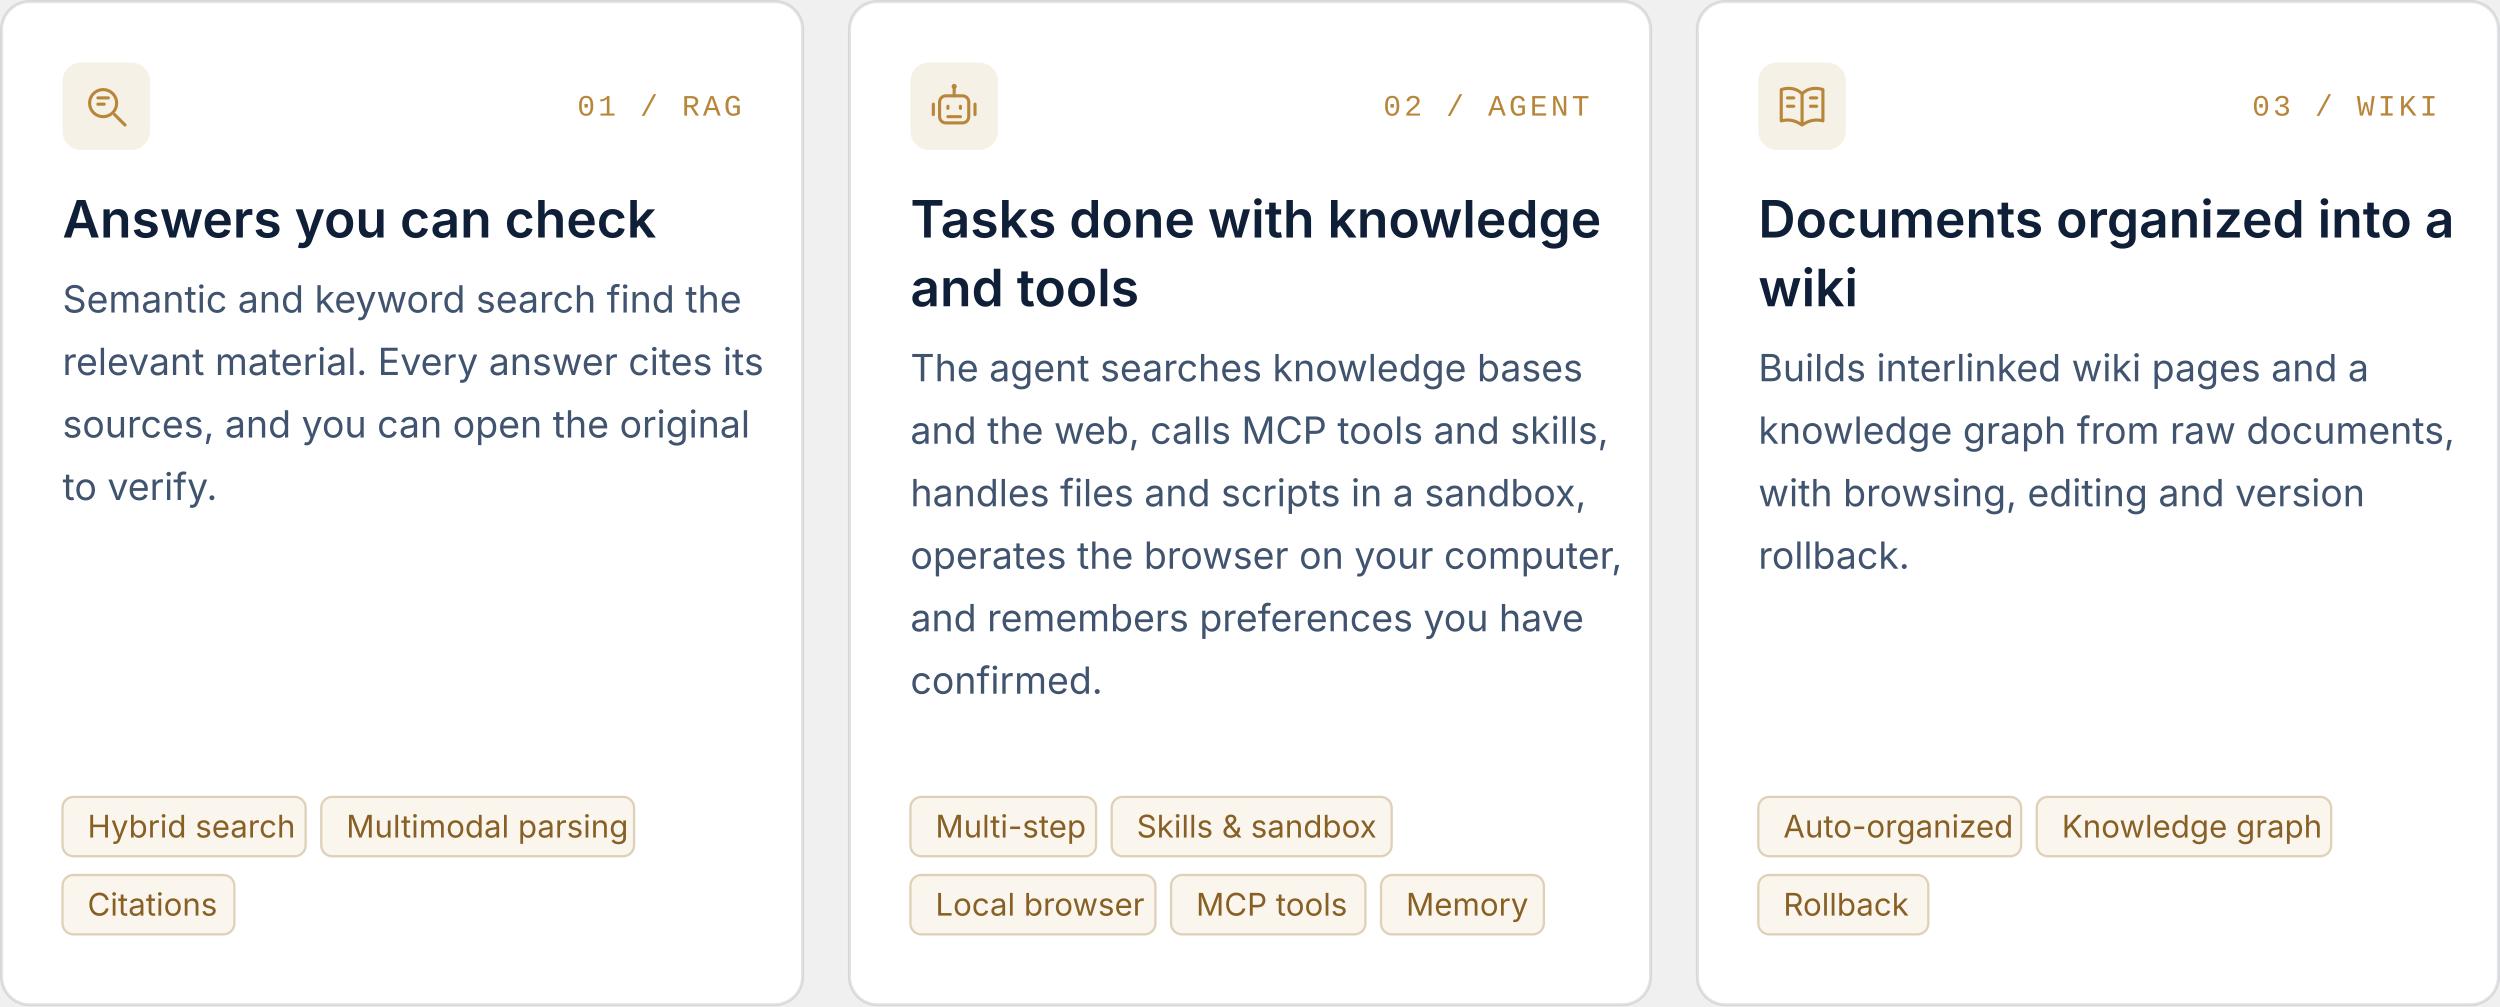
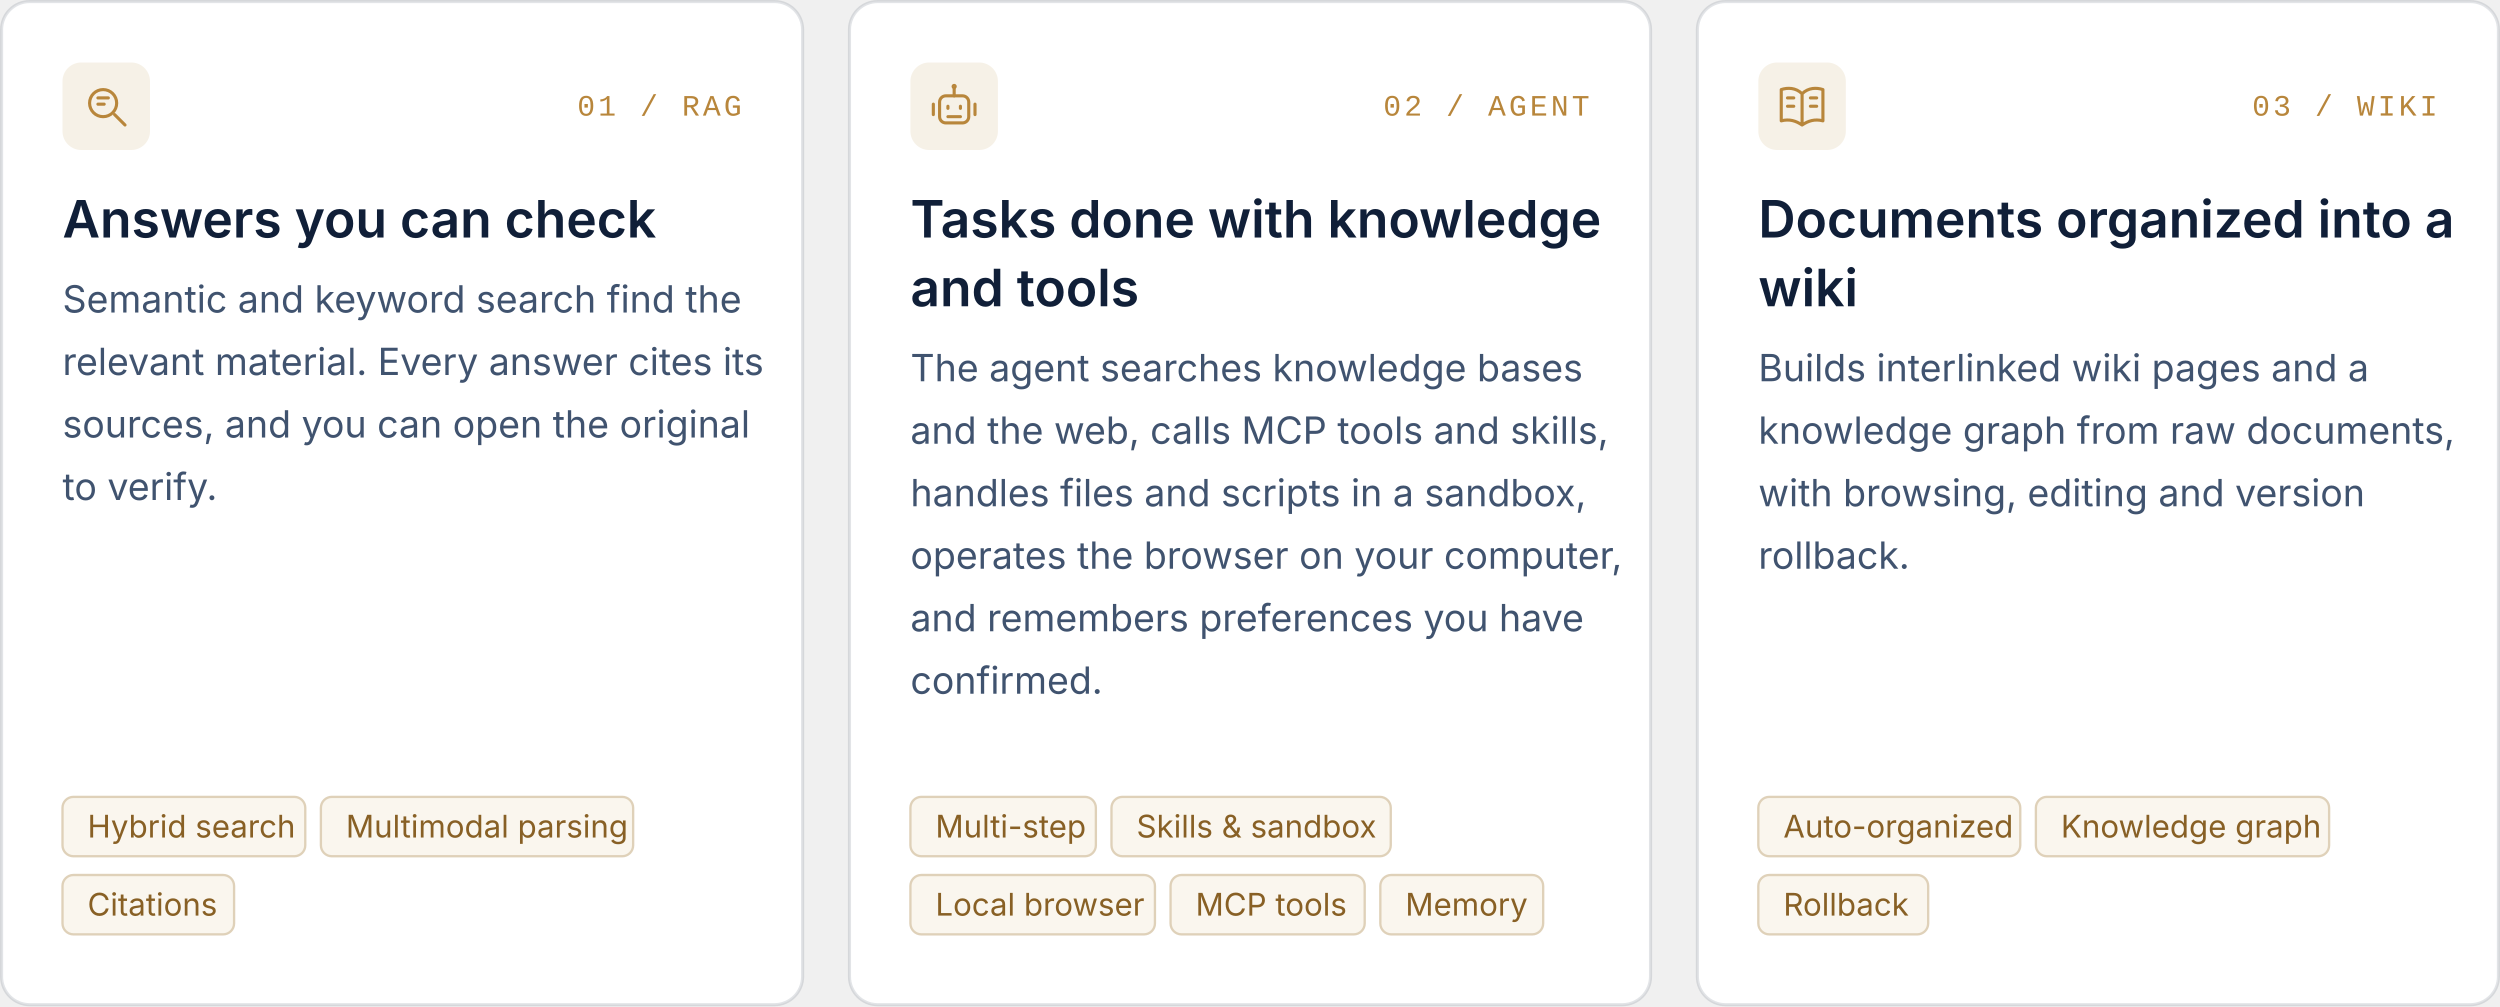
<svg xmlns="http://www.w3.org/2000/svg" viewBox="0 0 1600 644" width="1600" height="644" role="img">
  <rect x="1.0" y="1" width="512.667" height="642" rx="18" fill="#ffffff" stroke="rgba(16,31,56,.12)" stroke-width="2" />
  <rect x="40.0" y="40" width="56" height="56" rx="12" fill="#f6f1e7" />
  <g transform="translate(52.0 52) scale(1.333333)" fill="none" stroke="#b8863b" stroke-width="1.5" stroke-linecap="round" stroke-linejoin="round">
    <circle cx="10.5" cy="10.5" r="6.5" />
    <path d="m16 16 5 5M8 8h5M8 11h3" />
  </g>
  <text x="474.667" y="74" text-anchor="end" font-family="'JetBrains Mono', SFMono-Regular, 'SF Mono', Menlo, Consolas, 'Liberation Mono', monospace" font-size="19" letter-spacing="2" fill="#b8863b">01 / RAG</text>
  <text x="40.0" y="152" font-family="Inter, -apple-system, BlinkMacSystemFont, 'Segoe UI', 'PingFang SC', 'Hiragino Sans GB', 'Noto Sans CJK SC', 'Microsoft YaHei', sans-serif" font-size="33" font-weight="600" fill="#101f38">Answers you can check</text>
  <text x="40.0" y="200" font-family="Inter, -apple-system, BlinkMacSystemFont, 'Segoe UI', 'PingFang SC', 'Hiragino Sans GB', 'Noto Sans CJK SC', 'Microsoft YaHei', sans-serif" font-size="24" fill="#40536f">Semantic and keyword search find the</text>
  <text x="40.0" y="240" font-family="Inter, -apple-system, BlinkMacSystemFont, 'Segoe UI', 'PingFang SC', 'Hiragino Sans GB', 'Noto Sans CJK SC', 'Microsoft YaHei', sans-serif" font-size="24" fill="#40536f">relevant material. Every answer cites its</text>
  <text x="40.0" y="280" font-family="Inter, -apple-system, BlinkMacSystemFont, 'Segoe UI', 'PingFang SC', 'Hiragino Sans GB', 'Noto Sans CJK SC', 'Microsoft YaHei', sans-serif" font-size="24" fill="#40536f">sources, and you can open the original</text>
  <text x="40.0" y="320" font-family="Inter, -apple-system, BlinkMacSystemFont, 'Segoe UI', 'PingFang SC', 'Hiragino Sans GB', 'Noto Sans CJK SC', 'Microsoft YaHei', sans-serif" font-size="24" fill="#40536f">to verify.</text>
-   <rect x="40.0" y="510" width="155.6" height="38" rx="7" fill="#faf6ee" stroke="#dfd1b9" stroke-width="1.5" />
+   <rect x="40.0" y="510" width="155.372" height="38" rx="7" fill="#faf6ee" stroke="#dfd1b9" stroke-width="1.5" />
  <text x="56.0" y="536" font-family="Inter, -apple-system, BlinkMacSystemFont, 'Segoe UI', 'PingFang SC', 'Hiragino Sans GB', 'Noto Sans CJK SC', 'Microsoft YaHei', sans-serif" font-size="20" fill="#886025">Hybrid search</text>
-   <rect x="205.6" y="510" width="200.2" height="38" rx="7" fill="#faf6ee" stroke="#dfd1b9" stroke-width="1.5" />
-   <text x="221.6" y="536" font-family="Inter, -apple-system, BlinkMacSystemFont, 'Segoe UI', 'PingFang SC', 'Hiragino Sans GB', 'Noto Sans CJK SC', 'Microsoft YaHei', sans-serif" font-size="20" fill="#886025">Multimodal parsing</text>
-   <rect x="40.0" y="560" width="110.0" height="38" rx="7" fill="#faf6ee" stroke="#dfd1b9" stroke-width="1.5" />
+   <rect x="205.372" y="510" width="199.841" height="38" rx="7" fill="#faf6ee" stroke="#dfd1b9" stroke-width="1.5" />
+   <text x="221.372" y="536" font-family="Inter, -apple-system, BlinkMacSystemFont, 'Segoe UI', 'PingFang SC', 'Hiragino Sans GB', 'Noto Sans CJK SC', 'Microsoft YaHei', sans-serif" font-size="20" fill="#886025">Multimodal parsing</text>
+   <rect x="40.0" y="560" width="109.809" height="38" rx="7" fill="#faf6ee" stroke="#dfd1b9" stroke-width="1.5" />
  <text x="56.0" y="586" font-family="Inter, -apple-system, BlinkMacSystemFont, 'Segoe UI', 'PingFang SC', 'Hiragino Sans GB', 'Noto Sans CJK SC', 'Microsoft YaHei', sans-serif" font-size="20" fill="#886025">Citations</text>
  <rect x="543.667" y="1" width="512.667" height="642" rx="18" fill="#ffffff" stroke="rgba(16,31,56,.12)" stroke-width="2" />
  <rect x="582.667" y="40" width="56" height="56" rx="12" fill="#f6f1e7" />
  <g transform="translate(594.6667 52) scale(1.333333)" fill="none" stroke="#b8863b" stroke-width="1.5" stroke-linecap="round" stroke-linejoin="round">
    <rect x="5" y="7" width="14" height="13" rx="3" />
    <path d="M12 3v4M2 11v5m20-5v5M9 12v1m6-1v1m-6 4h6" />
    <circle cx="12" cy="2.5" r=".5" />
  </g>
  <text x="1017.333" y="74" text-anchor="end" font-family="'JetBrains Mono', SFMono-Regular, 'SF Mono', Menlo, Consolas, 'Liberation Mono', monospace" font-size="19" letter-spacing="2" fill="#b8863b">02 / AGENT</text>
  <text x="582.667" y="152" font-family="Inter, -apple-system, BlinkMacSystemFont, 'Segoe UI', 'PingFang SC', 'Hiragino Sans GB', 'Noto Sans CJK SC', 'Microsoft YaHei', sans-serif" font-size="33" font-weight="600" fill="#101f38">Tasks done with knowledge</text>
  <text x="582.667" y="196" font-family="Inter, -apple-system, BlinkMacSystemFont, 'Segoe UI', 'PingFang SC', 'Hiragino Sans GB', 'Noto Sans CJK SC', 'Microsoft YaHei', sans-serif" font-size="33" font-weight="600" fill="#101f38">and tools</text>
  <text x="582.667" y="244" font-family="Inter, -apple-system, BlinkMacSystemFont, 'Segoe UI', 'PingFang SC', 'Hiragino Sans GB', 'Noto Sans CJK SC', 'Microsoft YaHei', sans-serif" font-size="24" fill="#40536f">The agent searches knowledge bases</text>
  <text x="582.667" y="284" font-family="Inter, -apple-system, BlinkMacSystemFont, 'Segoe UI', 'PingFang SC', 'Hiragino Sans GB', 'Noto Sans CJK SC', 'Microsoft YaHei', sans-serif" font-size="24" fill="#40536f">and the web, calls MCP tools and skills,</text>
  <text x="582.667" y="324" font-family="Inter, -apple-system, BlinkMacSystemFont, 'Segoe UI', 'PingFang SC', 'Hiragino Sans GB', 'Noto Sans CJK SC', 'Microsoft YaHei', sans-serif" font-size="24" fill="#40536f">handles files and scripts in a sandbox,</text>
  <text x="582.667" y="364" font-family="Inter, -apple-system, BlinkMacSystemFont, 'Segoe UI', 'PingFang SC', 'Hiragino Sans GB', 'Noto Sans CJK SC', 'Microsoft YaHei', sans-serif" font-size="24" fill="#40536f">operates the browser on your computer,</text>
  <text x="582.667" y="404" font-family="Inter, -apple-system, BlinkMacSystemFont, 'Segoe UI', 'PingFang SC', 'Hiragino Sans GB', 'Noto Sans CJK SC', 'Microsoft YaHei', sans-serif" font-size="24" fill="#40536f">and remembers preferences you have</text>
  <text x="582.667" y="444" font-family="Inter, -apple-system, BlinkMacSystemFont, 'Segoe UI', 'PingFang SC', 'Hiragino Sans GB', 'Noto Sans CJK SC', 'Microsoft YaHei', sans-serif" font-size="24" fill="#40536f">confirmed.</text>
-   <rect x="582.667" y="510" width="118.8" height="38" rx="7" fill="#faf6ee" stroke="#dfd1b9" stroke-width="1.5" />
+   <rect x="582.667" y="510" width="118.684" height="38" rx="7" fill="#faf6ee" stroke="#dfd1b9" stroke-width="1.5" />
  <text x="598.667" y="536" font-family="Inter, -apple-system, BlinkMacSystemFont, 'Segoe UI', 'PingFang SC', 'Hiragino Sans GB', 'Noto Sans CJK SC', 'Microsoft YaHei', sans-serif" font-size="20" fill="#886025">Multi-step</text>
-   <rect x="711.467" y="510" width="179.2" height="38" rx="7" fill="#faf6ee" stroke="#dfd1b9" stroke-width="1.5" />
-   <text x="727.467" y="536" font-family="Inter, -apple-system, BlinkMacSystemFont, 'Segoe UI', 'PingFang SC', 'Hiragino Sans GB', 'Noto Sans CJK SC', 'Microsoft YaHei', sans-serif" font-size="20" fill="#886025">Skills &amp; sandbox</text>
-   <rect x="582.667" y="560" width="156.8" height="38" rx="7" fill="#faf6ee" stroke="#dfd1b9" stroke-width="1.5" />
+   <rect x="711.351" y="510" width="178.734" height="38" rx="7" fill="#faf6ee" stroke="#dfd1b9" stroke-width="1.5" />
+   <text x="727.351" y="536" font-family="Inter, -apple-system, BlinkMacSystemFont, 'Segoe UI', 'PingFang SC', 'Hiragino Sans GB', 'Noto Sans CJK SC', 'Microsoft YaHei', sans-serif" font-size="20" fill="#886025">Skills &amp; sandbox</text>
+   <rect x="582.667" y="560" width="156.494" height="38" rx="7" fill="#faf6ee" stroke="#dfd1b9" stroke-width="1.5" />
  <text x="598.667" y="586" font-family="Inter, -apple-system, BlinkMacSystemFont, 'Segoe UI', 'PingFang SC', 'Hiragino Sans GB', 'Noto Sans CJK SC', 'Microsoft YaHei', sans-serif" font-size="20" fill="#886025">Local browser</text>
-   <rect x="749.467" y="560" width="124.4" height="38" rx="7" fill="#faf6ee" stroke="#dfd1b9" stroke-width="1.5" />
-   <text x="765.467" y="586" font-family="Inter, -apple-system, BlinkMacSystemFont, 'Segoe UI', 'PingFang SC', 'Hiragino Sans GB', 'Noto Sans CJK SC', 'Microsoft YaHei', sans-serif" font-size="20" fill="#886025">MCP tools</text>
-   <rect x="883.867" y="560" width="104.2" height="38" rx="7" fill="#faf6ee" stroke="#dfd1b9" stroke-width="1.5" />
-   <text x="899.867" y="586" font-family="Inter, -apple-system, BlinkMacSystemFont, 'Segoe UI', 'PingFang SC', 'Hiragino Sans GB', 'Noto Sans CJK SC', 'Microsoft YaHei', sans-serif" font-size="20" fill="#886025">Memory</text>
+   <rect x="749.16" y="560" width="124.244" height="38" rx="7" fill="#faf6ee" stroke="#dfd1b9" stroke-width="1.5" />
+   <text x="765.16" y="586" font-family="Inter, -apple-system, BlinkMacSystemFont, 'Segoe UI', 'PingFang SC', 'Hiragino Sans GB', 'Noto Sans CJK SC', 'Microsoft YaHei', sans-serif" font-size="20" fill="#886025">MCP tools</text>
+   <rect x="883.404" y="560" width="104.222" height="38" rx="7" fill="#faf6ee" stroke="#dfd1b9" stroke-width="1.5" />
+   <text x="899.404" y="586" font-family="Inter, -apple-system, BlinkMacSystemFont, 'Segoe UI', 'PingFang SC', 'Hiragino Sans GB', 'Noto Sans CJK SC', 'Microsoft YaHei', sans-serif" font-size="20" fill="#886025">Memory</text>
  <rect x="1086.333" y="1" width="512.667" height="642" rx="18" fill="#ffffff" stroke="rgba(16,31,56,.12)" stroke-width="2" />
  <rect x="1125.333" y="40" width="56" height="56" rx="12" fill="#f6f1e7" />
  <g transform="translate(1137.333 52) scale(1.333333)" fill="none" stroke="#b8863b" stroke-width="1.5" stroke-linecap="round" stroke-linejoin="round">
    <path d="M12 6C9 3 5 3 2 4v15c4-1 7 0 10 2 3-2 6-3 10-2V4c-3-1-7-1-10 2v15" />
    <path d="M5 8h3m-3 4h3m8-4h3m-3 4h3" />
  </g>
  <text x="1560.0" y="74" text-anchor="end" font-family="'JetBrains Mono', SFMono-Regular, 'SF Mono', Menlo, Consolas, 'Liberation Mono', monospace" font-size="19" letter-spacing="2" fill="#b8863b">03 / WIKI</text>
  <text x="1125.333" y="152" font-family="Inter, -apple-system, BlinkMacSystemFont, 'Segoe UI', 'PingFang SC', 'Hiragino Sans GB', 'Noto Sans CJK SC', 'Microsoft YaHei', sans-serif" font-size="33" font-weight="600" fill="#101f38">Documents organized into a</text>
  <text x="1125.333" y="196" font-family="Inter, -apple-system, BlinkMacSystemFont, 'Segoe UI', 'PingFang SC', 'Hiragino Sans GB', 'Noto Sans CJK SC', 'Microsoft YaHei', sans-serif" font-size="33" font-weight="600" fill="#101f38">wiki</text>
  <text x="1125.333" y="244" font-family="Inter, -apple-system, BlinkMacSystemFont, 'Segoe UI', 'PingFang SC', 'Hiragino Sans GB', 'Noto Sans CJK SC', 'Microsoft YaHei', sans-serif" font-size="24" fill="#40536f">Builds interlinked wiki pages and a</text>
  <text x="1125.333" y="284" font-family="Inter, -apple-system, BlinkMacSystemFont, 'Segoe UI', 'PingFang SC', 'Hiragino Sans GB', 'Noto Sans CJK SC', 'Microsoft YaHei', sans-serif" font-size="24" fill="#40536f">knowledge graph from raw documents,</text>
  <text x="1125.333" y="324" font-family="Inter, -apple-system, BlinkMacSystemFont, 'Segoe UI', 'PingFang SC', 'Hiragino Sans GB', 'Noto Sans CJK SC', 'Microsoft YaHei', sans-serif" font-size="24" fill="#40536f">with browsing, editing and version</text>
  <text x="1125.333" y="364" font-family="Inter, -apple-system, BlinkMacSystemFont, 'Segoe UI', 'PingFang SC', 'Hiragino Sans GB', 'Noto Sans CJK SC', 'Microsoft YaHei', sans-serif" font-size="24" fill="#40536f">rollback.</text>
-   <rect x="1125.333" y="510" width="168.2" height="38" rx="7" fill="#faf6ee" stroke="#dfd1b9" stroke-width="1.5" />
+   <rect x="1125.333" y="510" width="167.634" height="38" rx="7" fill="#faf6ee" stroke="#dfd1b9" stroke-width="1.5" />
  <text x="1141.333" y="536" font-family="Inter, -apple-system, BlinkMacSystemFont, 'Segoe UI', 'PingFang SC', 'Hiragino Sans GB', 'Noto Sans CJK SC', 'Microsoft YaHei', sans-serif" font-size="20" fill="#886025">Auto-organized</text>
-   <rect x="1303.533" y="510" width="188.4" height="38" rx="7" fill="#faf6ee" stroke="#dfd1b9" stroke-width="1.5" />
-   <text x="1319.533" y="536" font-family="Inter, -apple-system, BlinkMacSystemFont, 'Segoe UI', 'PingFang SC', 'Hiragino Sans GB', 'Noto Sans CJK SC', 'Microsoft YaHei', sans-serif" font-size="20" fill="#886025">Knowledge graph</text>
-   <rect x="1125.333" y="560" width="108.8" height="38" rx="7" fill="#faf6ee" stroke="#dfd1b9" stroke-width="1.5" />
+   <rect x="1302.968" y="510" width="187.662" height="38" rx="7" fill="#faf6ee" stroke="#dfd1b9" stroke-width="1.5" />
+   <text x="1318.968" y="536" font-family="Inter, -apple-system, BlinkMacSystemFont, 'Segoe UI', 'PingFang SC', 'Hiragino Sans GB', 'Noto Sans CJK SC', 'Microsoft YaHei', sans-serif" font-size="20" fill="#886025">Knowledge graph</text>
+   <rect x="1125.333" y="560" width="108.697" height="38" rx="7" fill="#faf6ee" stroke="#dfd1b9" stroke-width="1.5" />
  <text x="1141.333" y="586" font-family="Inter, -apple-system, BlinkMacSystemFont, 'Segoe UI', 'PingFang SC', 'Hiragino Sans GB', 'Noto Sans CJK SC', 'Microsoft YaHei', sans-serif" font-size="20" fill="#886025">Rollback</text>
</svg>
